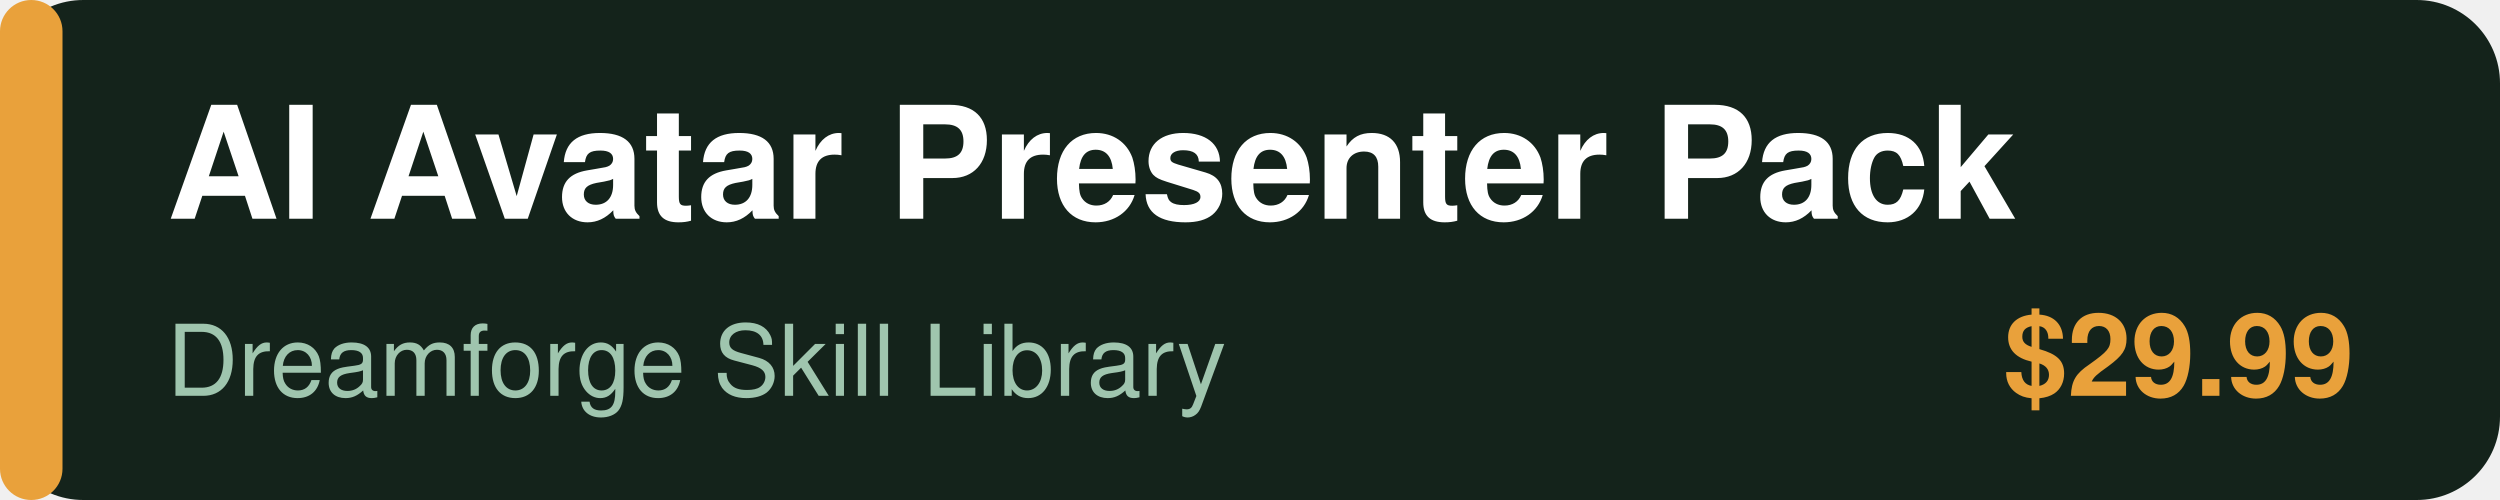
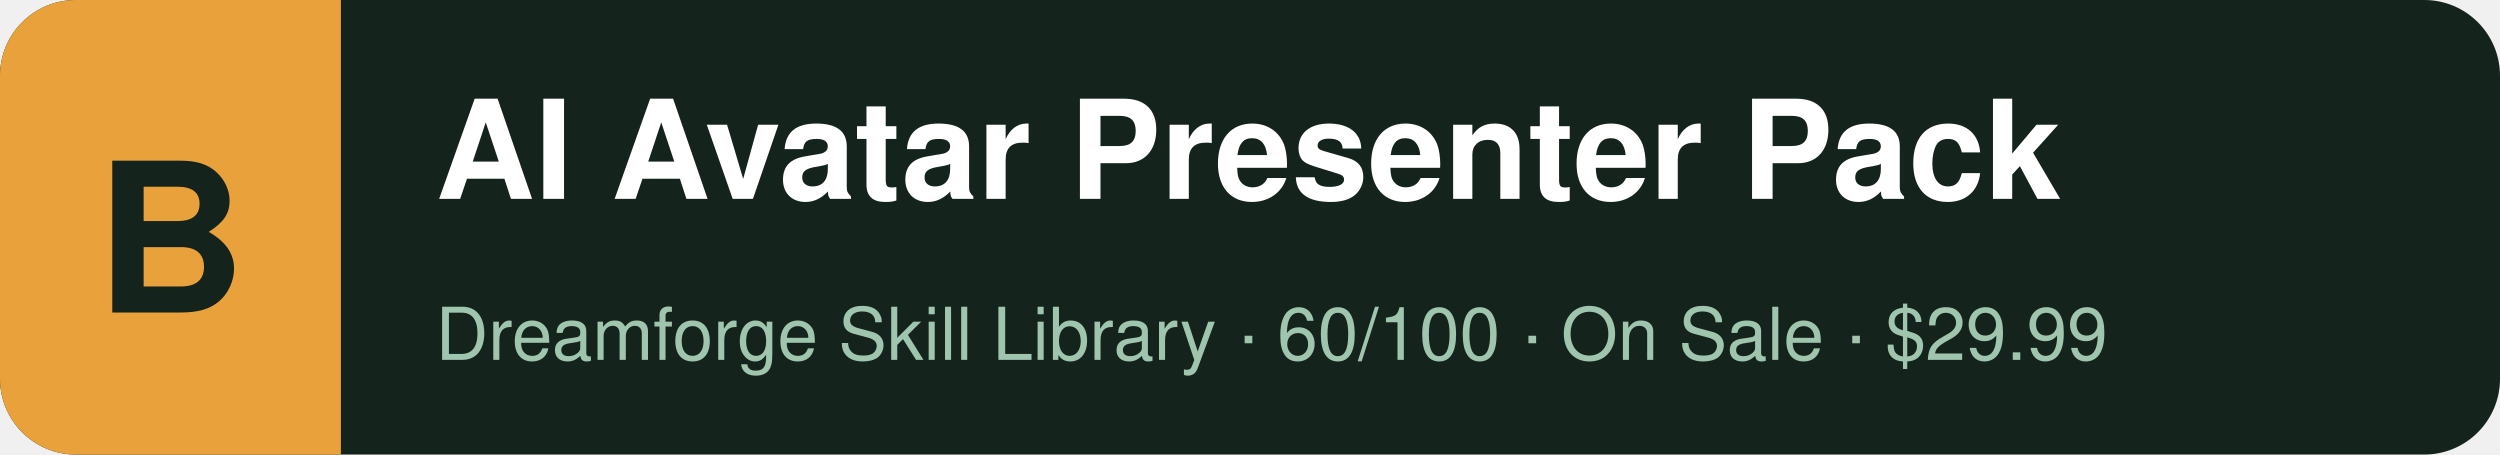
- <svg xmlns="http://www.w3.org/2000/svg" width="240" height="48" viewBox="0 0 240 48" role="img" aria-label="AI Avatar Presenter Pack — Dreamforge Skill Library">
-   <rect width="240" height="48" rx="8" fill="#14231b" />
-   <rect width="6" height="48" rx="3" fill="#e9a13b" />
-   <text x="16" y="21" font-family="Segoe UI, Helvetica, Arial, sans-serif" font-size="15.0" font-weight="700" fill="#ffffff">AI Avatar Presenter Pack</text>
-   <text x="16" y="38" font-family="Segoe UI, Helvetica, Arial, sans-serif" font-size="9.5" fill="#9fc5ae">Dreamforge Skill Library</text>
-   <text x="226" y="38" text-anchor="end" font-family="Segoe UI, Helvetica, Arial, sans-serif" font-size="11" font-weight="700" fill="#e9a13b">$29.99</text>
+ <svg xmlns="http://www.w3.org/2000/svg" width="264" height="48" viewBox="0 0 264 48" role="img" aria-label="AI Avatar Presenter Pack — grade B, completeness 60/100, On Sale — Dreamforge Skill Library">
+   <rect width="264" height="48" rx="8" fill="#14231b" />
+   <path d="M8 0 h28 v48 h-28 a8 8 0 0 1 -8 -8 v-32 a8 8 0 0 1 8 -8 z" fill="#e9a13b" />
+   <text x="18" y="33" text-anchor="middle" font-family="Segoe UI, Helvetica, Arial, sans-serif" font-size="22" font-weight="800" fill="#14231b">B</text>
+   <text x="46" y="21" font-family="Segoe UI, Helvetica, Arial, sans-serif" font-size="14.5" font-weight="700" fill="#ffffff">AI Avatar Presenter Pack</text>
+   <text x="46" y="38" font-family="Segoe UI, Helvetica, Arial, sans-serif" font-size="7.7" fill="#9fc5ae">Dreamforge Skill Library · 60/100 · On Sale · $29.99</text>
</svg>
